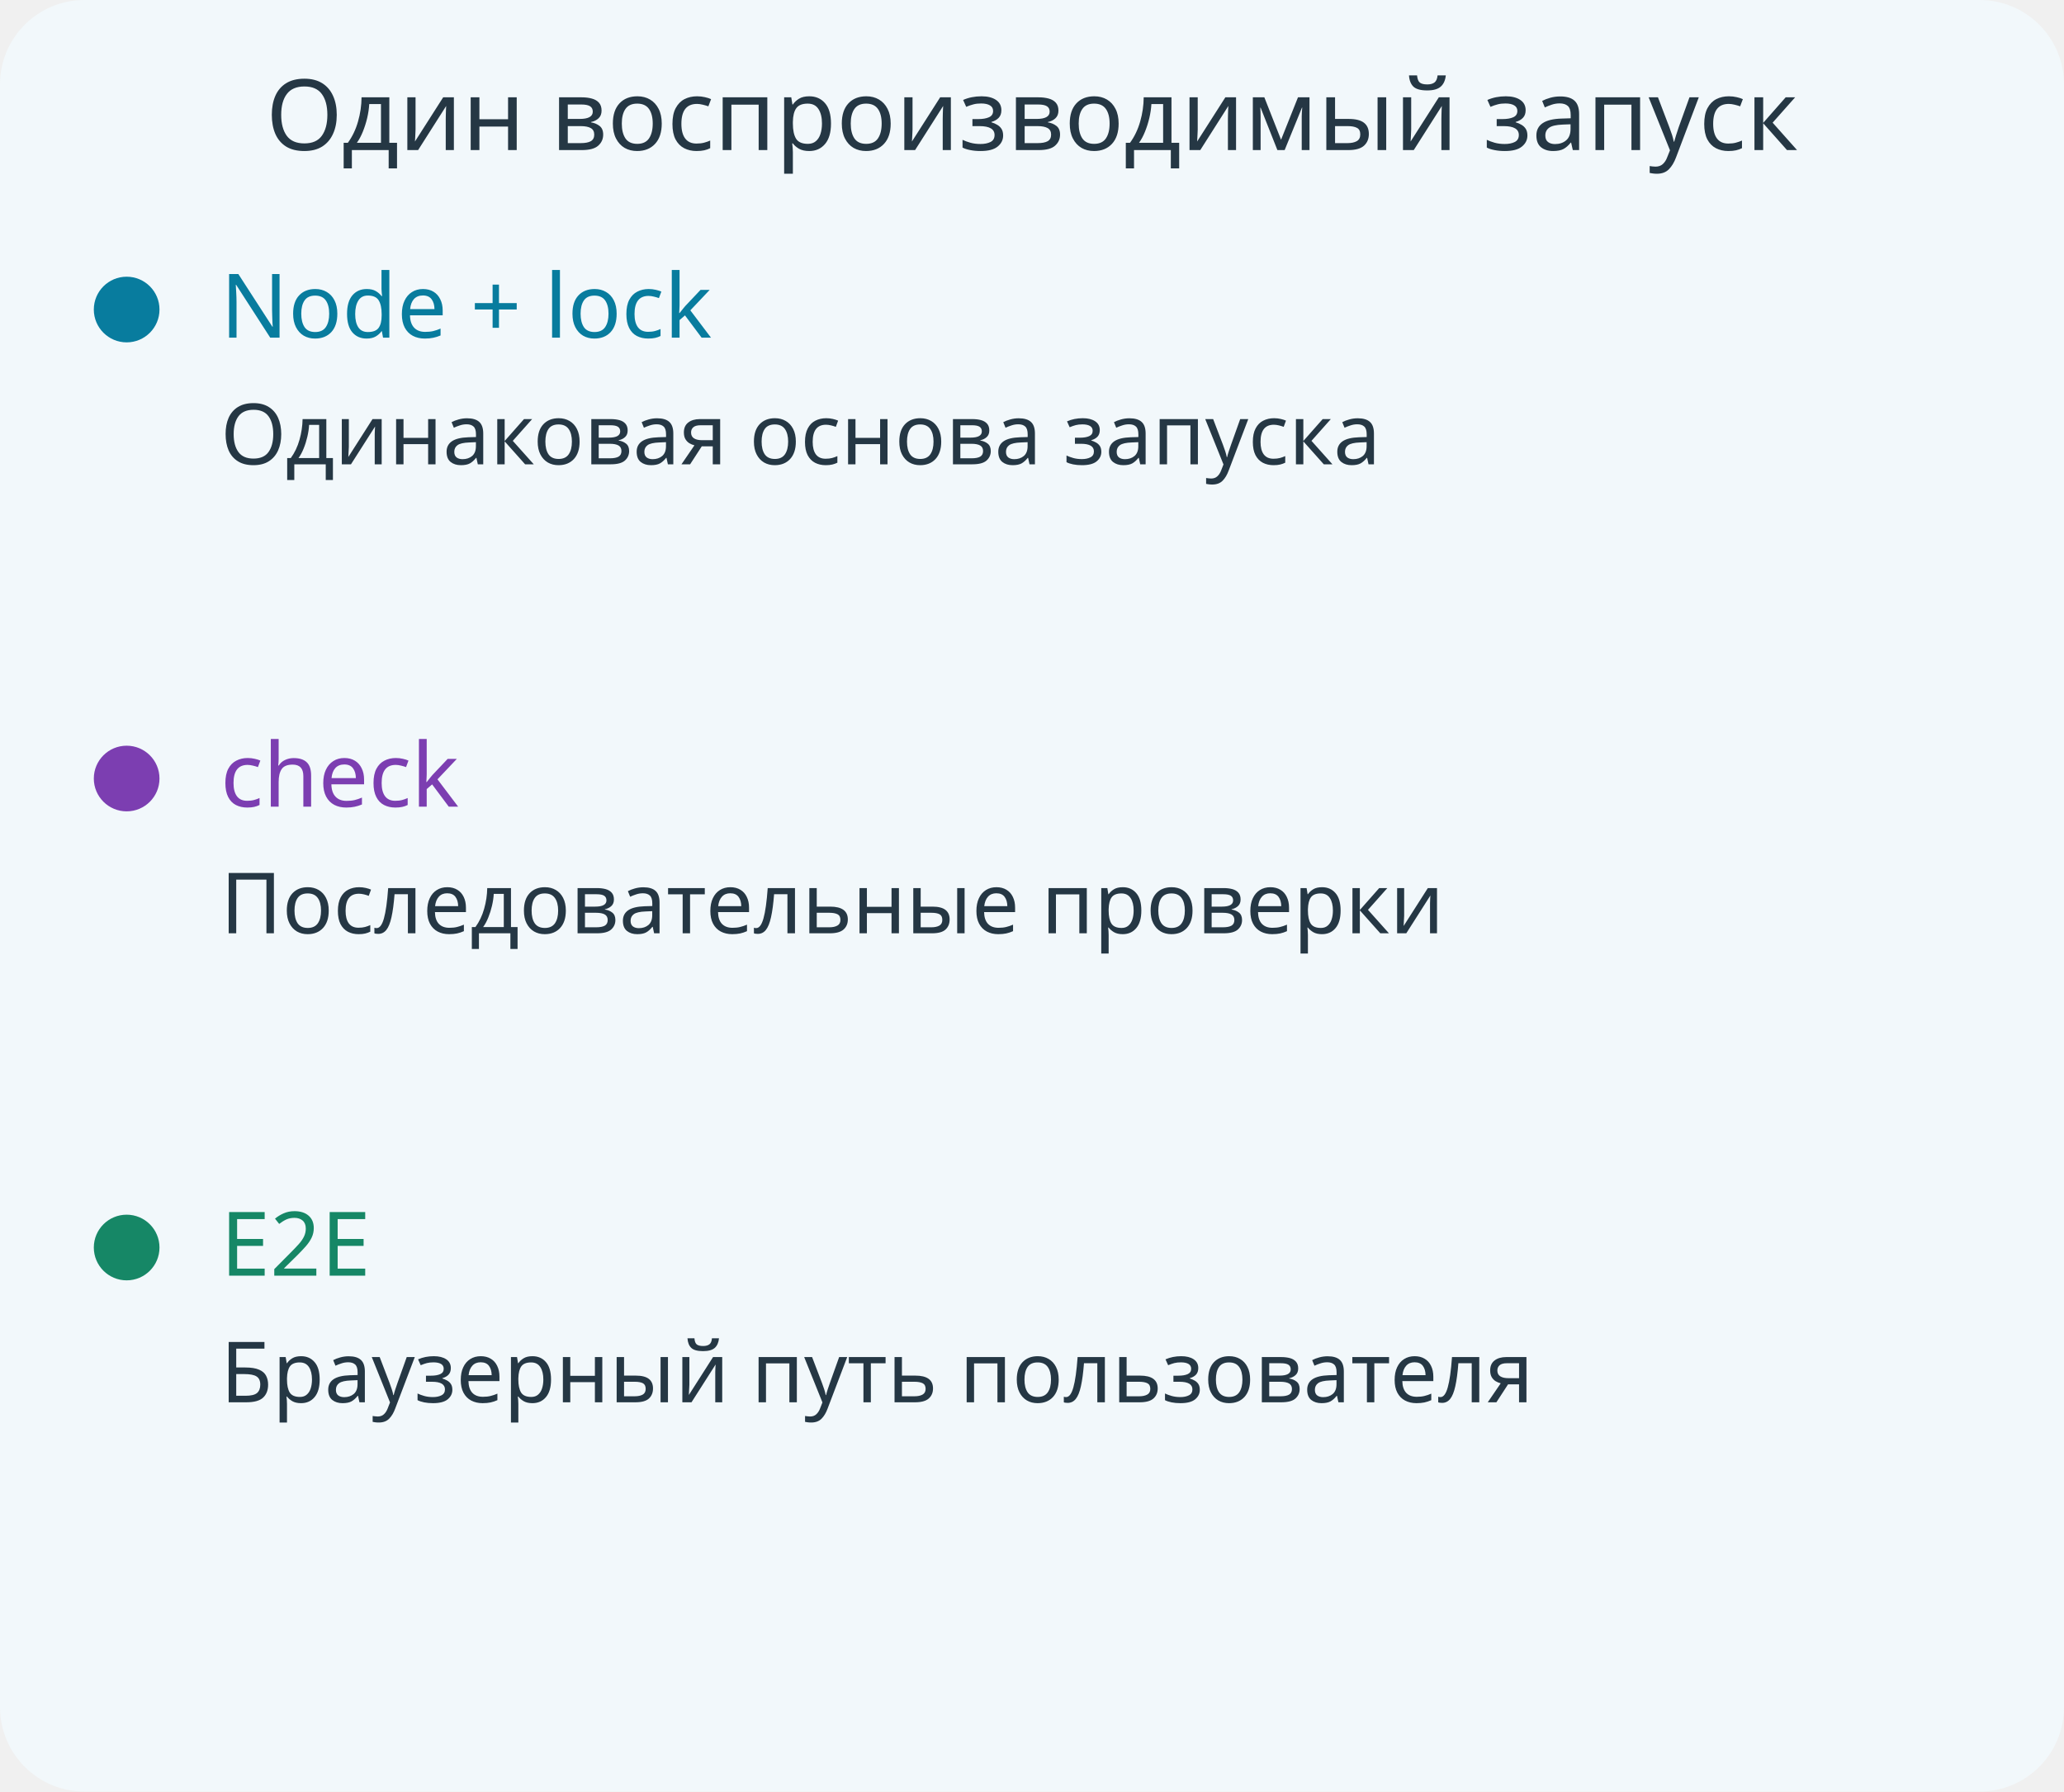
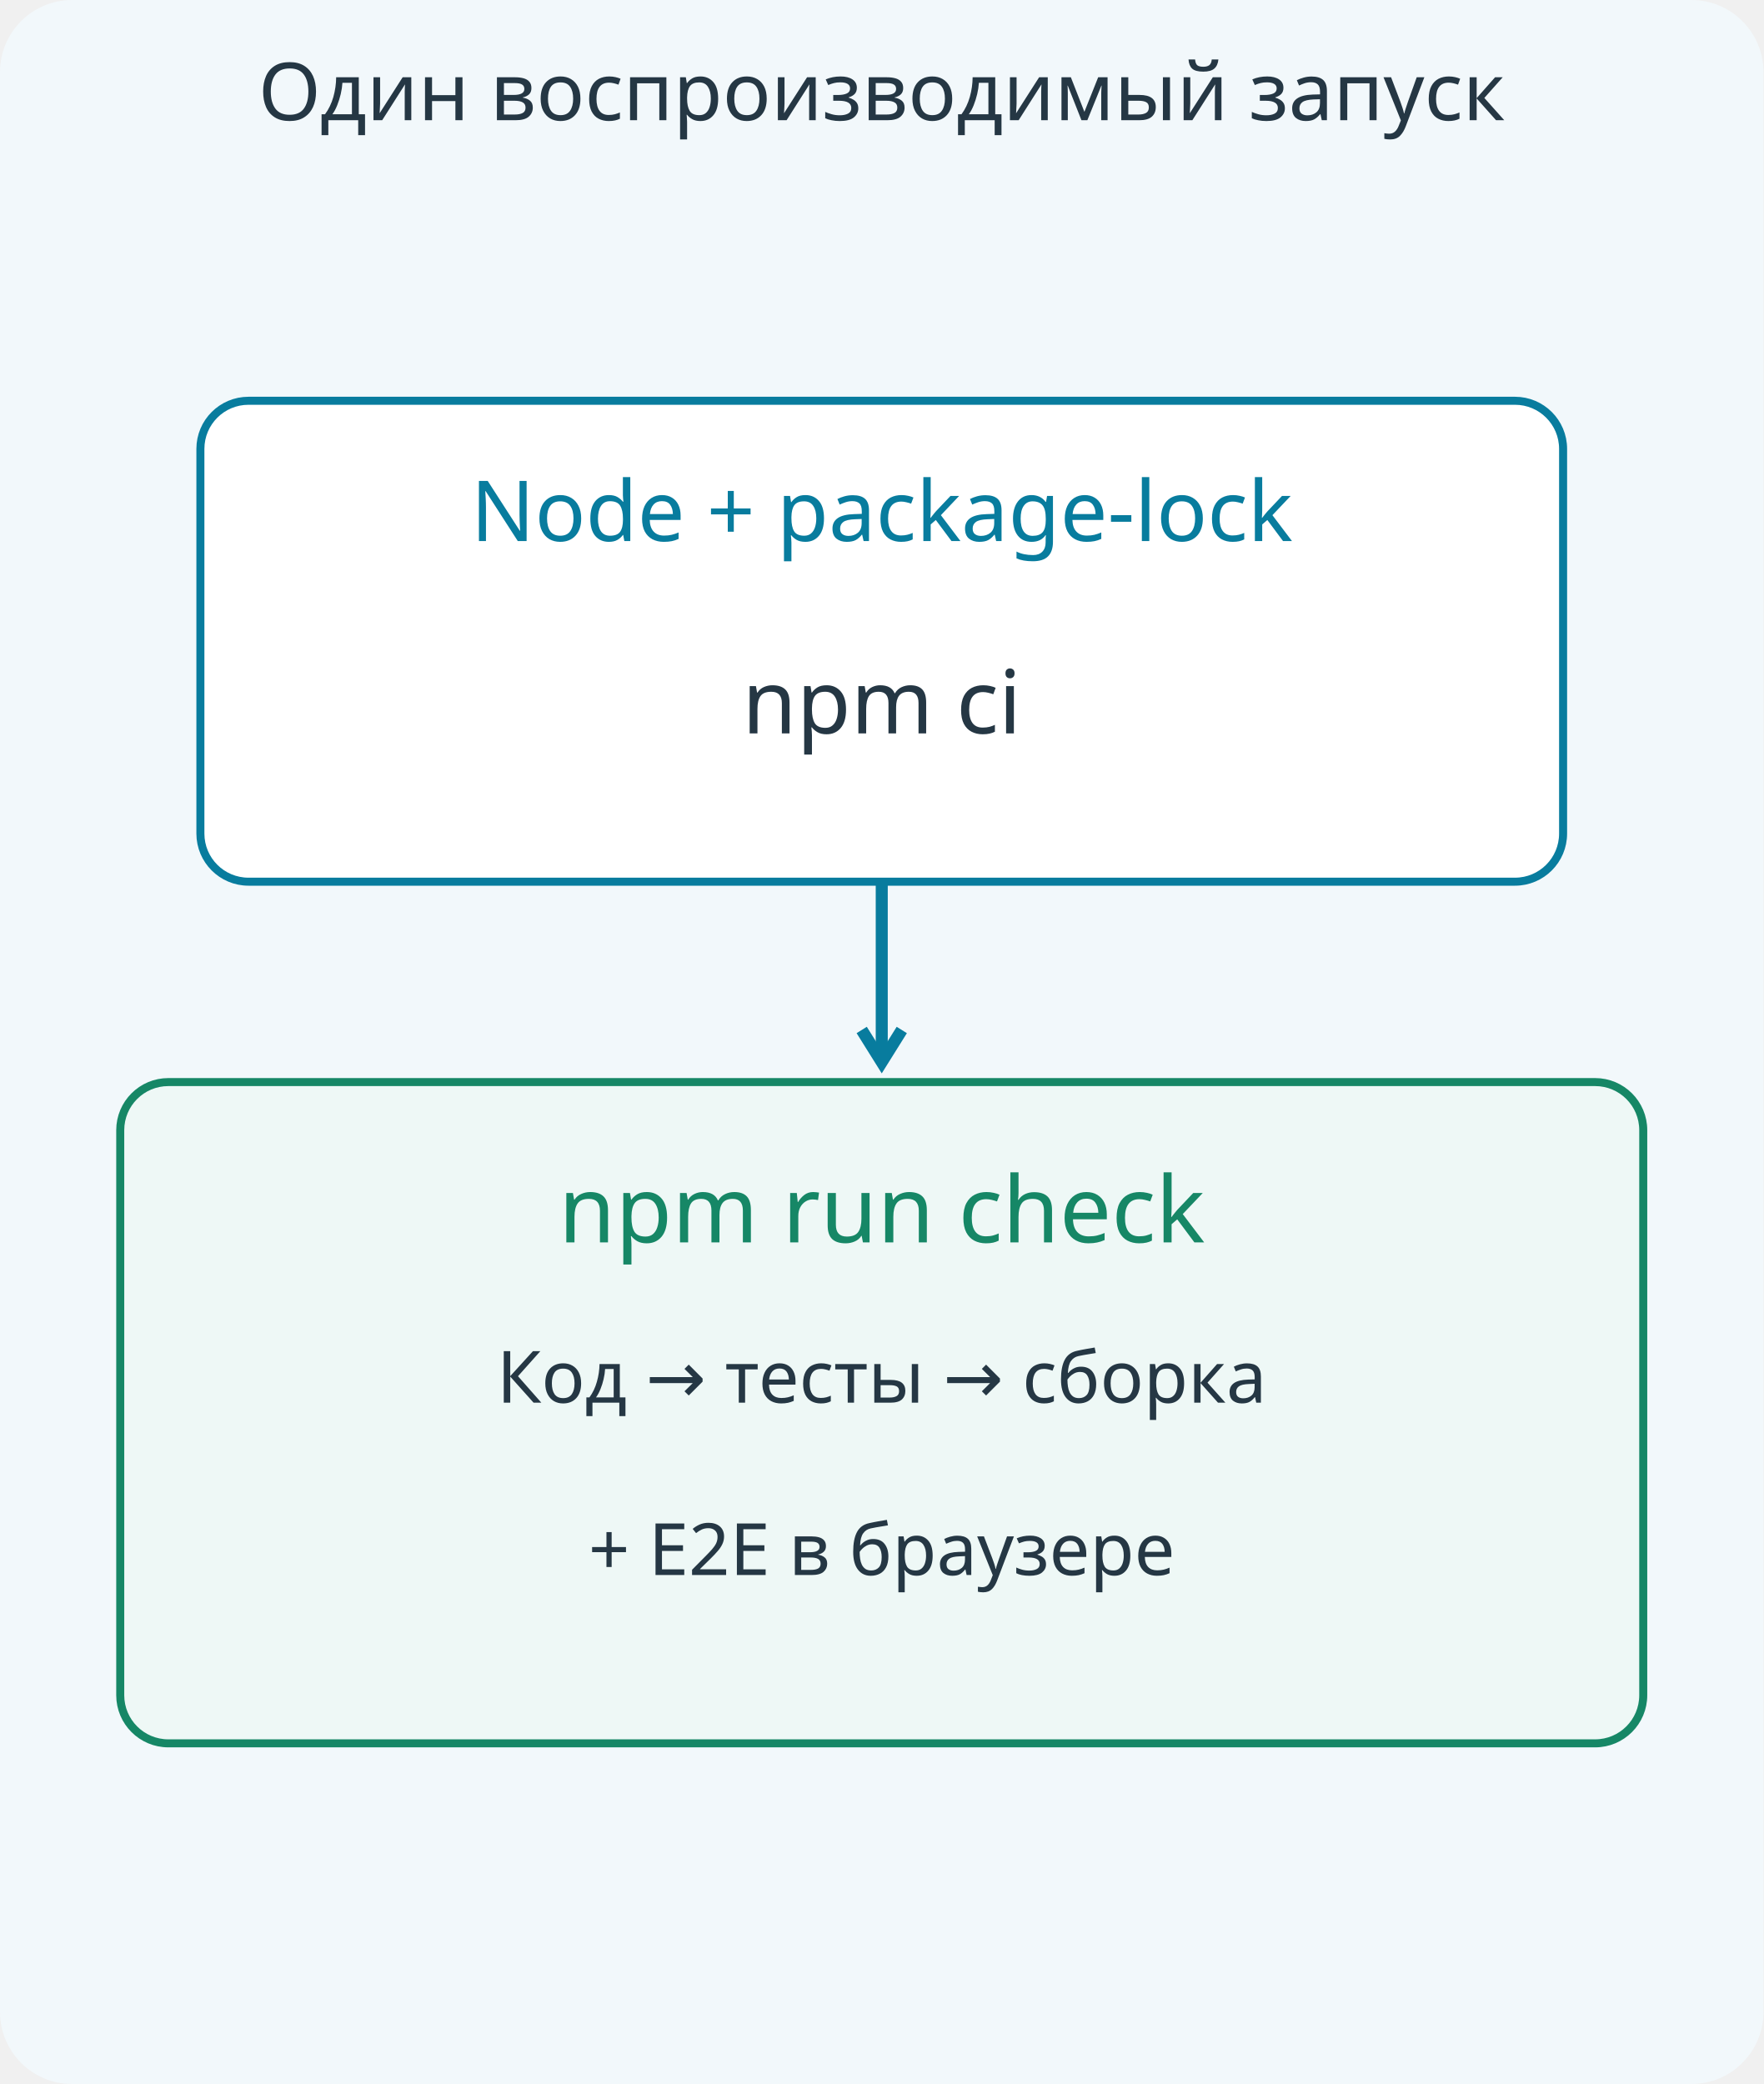
- <svg xmlns="http://www.w3.org/2000/svg" viewBox="0 0 440 382" role="img">
-   <rect width="440" height="382" rx="18" fill="#f2f8fb" />
-   <text x="220" y="32" text-anchor="middle" font-family="sans-serif" font-size="21" fill="#253744">Один воспроизводимый запуск</text>
-   <circle cx="27" cy="66" r="7" fill="#087c9e" />
-   <text x="47" y="72" font-family="sans-serif" font-size="19" fill="#087c9e">Node + lock</text>
-   <text x="47" y="99" font-family="sans-serif" font-size="18" fill="#253744">Одинаковая основа запуска</text>
-   <circle cx="27" cy="166" r="7" fill="#7c3eb1" />
-   <text x="47" y="172" font-family="sans-serif" font-size="19" fill="#7c3eb1">check</text>
-   <text x="47" y="199" font-family="sans-serif" font-size="18" fill="#253744">Последовательные проверки</text>
-   <circle cx="27" cy="266" r="7" fill="#168766" />
-   <text x="47" y="272" font-family="sans-serif" font-size="19" fill="#168766">E2E</text>
-   <text x="47" y="299" font-family="sans-serif" font-size="18" fill="#253744">Браузерный путь пользователя</text>
+ <svg xmlns="http://www.w3.org/2000/svg" viewBox="0 0 440 520" role="img">
+   <rect width="440" height="520" rx="18" fill="#f2f8fb" />
+   <text x="220" y="30" text-anchor="middle" font-family="sans-serif" font-size="20" fill="#253744">Один воспроизводимый запуск</text>
+   <rect x="50" y="100" width="340" height="120" rx="12" fill="#fff" stroke="#087c9e" stroke-width="2" />
+   <text x="220" y="135" text-anchor="middle" font-family="sans-serif" font-size="21" fill="#087c9e">Node + package-lock</text>
+   <text x="220" y="183" text-anchor="middle" font-family="sans-serif" font-size="22" fill="#253744">npm ci</text>
+   <path d="M220 220 L220 265" fill="none" stroke="#087c9e" stroke-width="3" />
+   <path d="M215 257 L220 265 L225 257" fill="none" stroke="#087c9e" stroke-width="3" />
+   <rect x="30" y="270" width="380" height="165" rx="12" fill="#eef8f6" stroke="#168766" stroke-width="2" />
+   <text x="220" y="310" text-anchor="middle" font-family="sans-serif" font-size="23" fill="#168766">npm run check</text>
+   <text x="220" y="350" text-anchor="middle" font-family="sans-serif" font-size="18" fill="#253744">Код → тесты → сборка</text>
+   <text x="220" y="393" text-anchor="middle" font-family="sans-serif" font-size="18" fill="#253744">+ E2E в браузере</text>
</svg>
